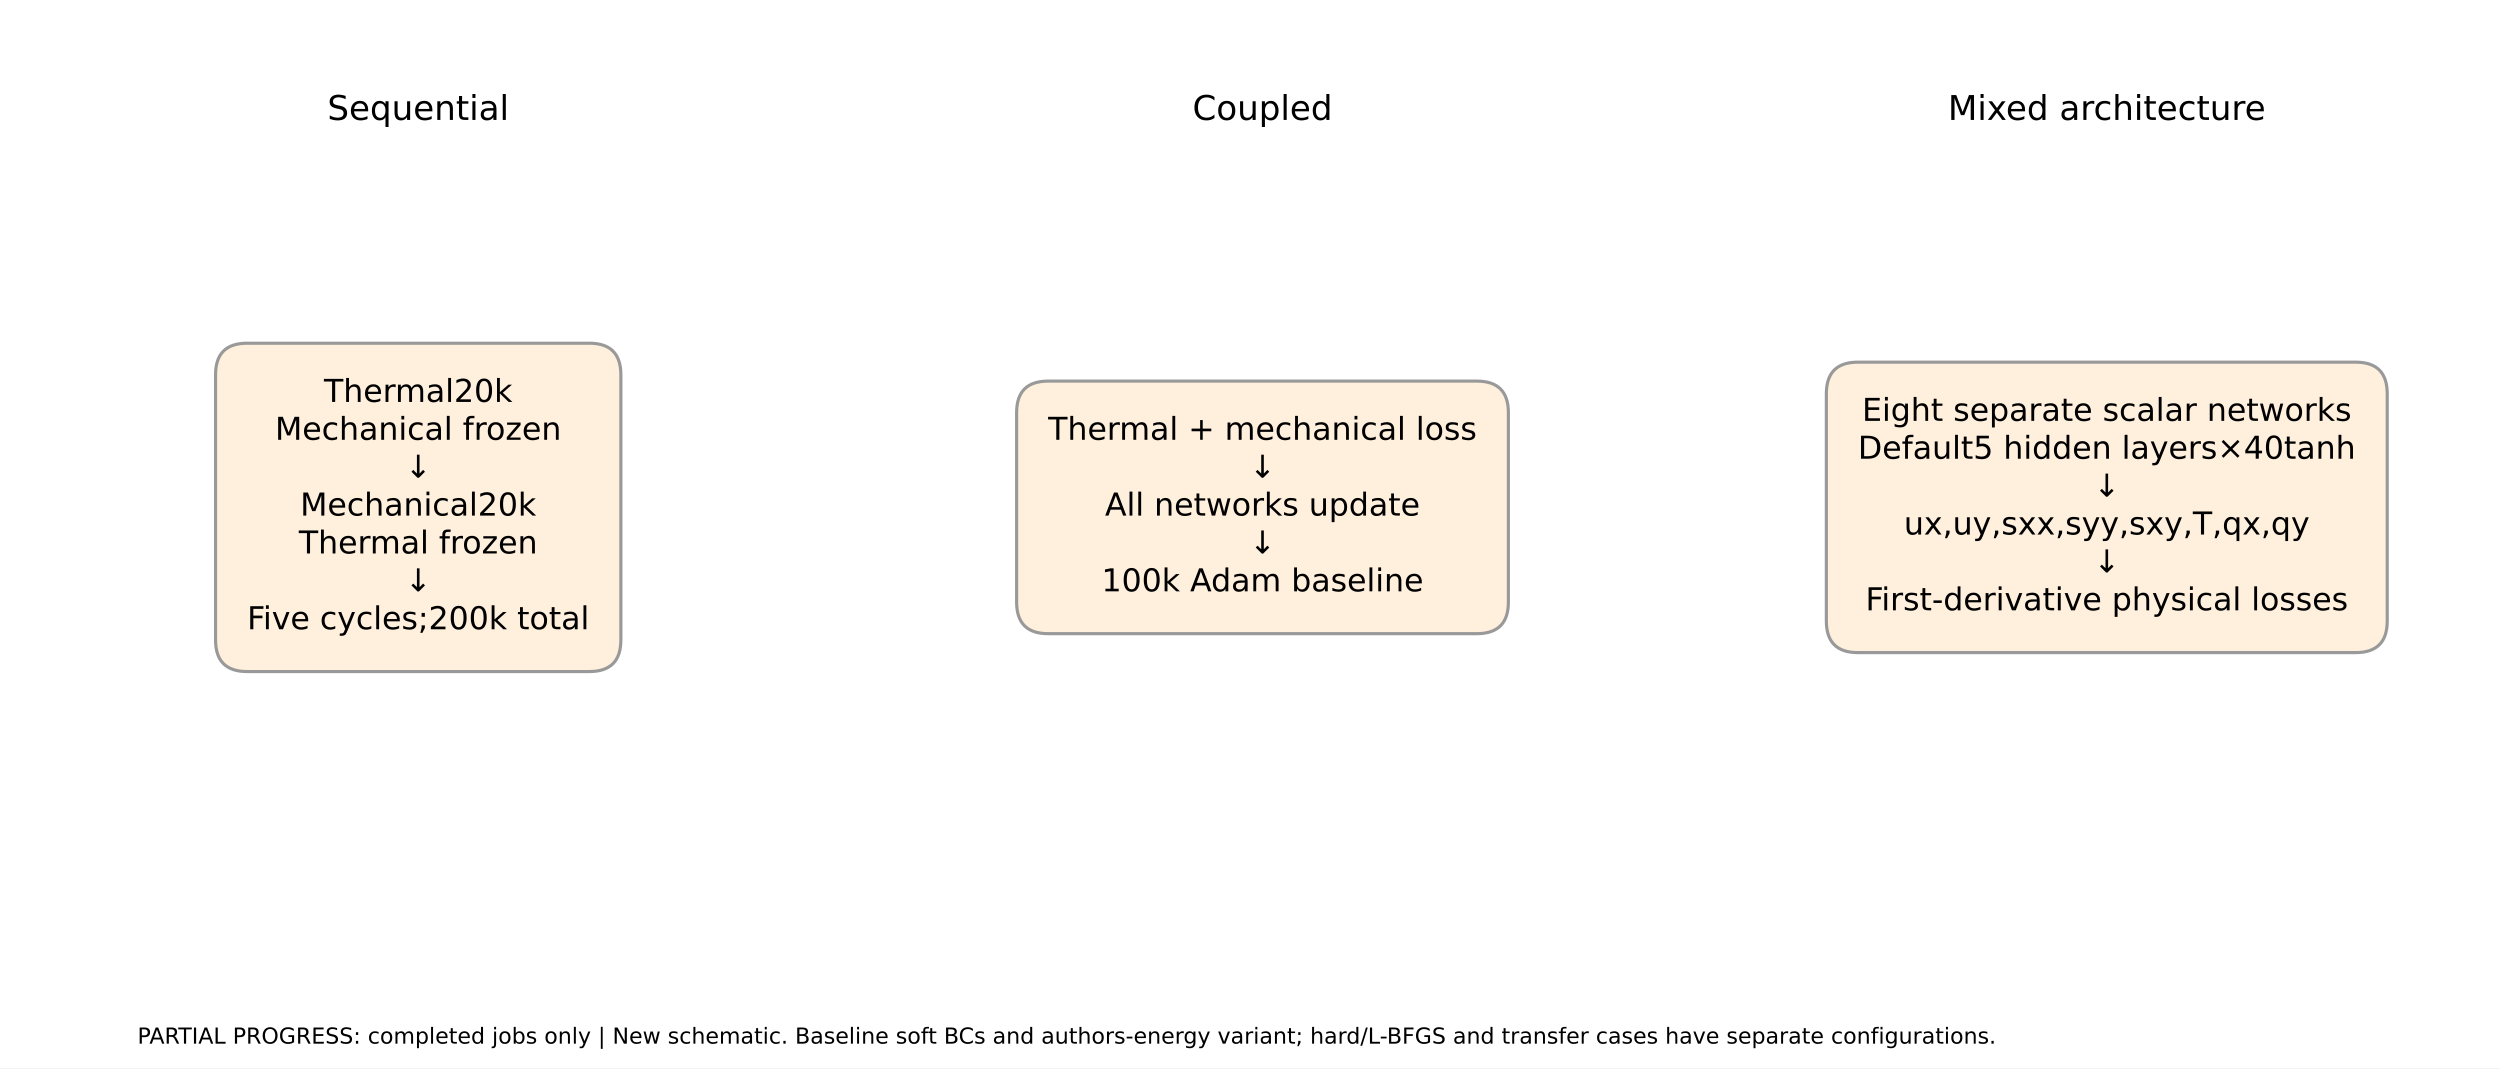
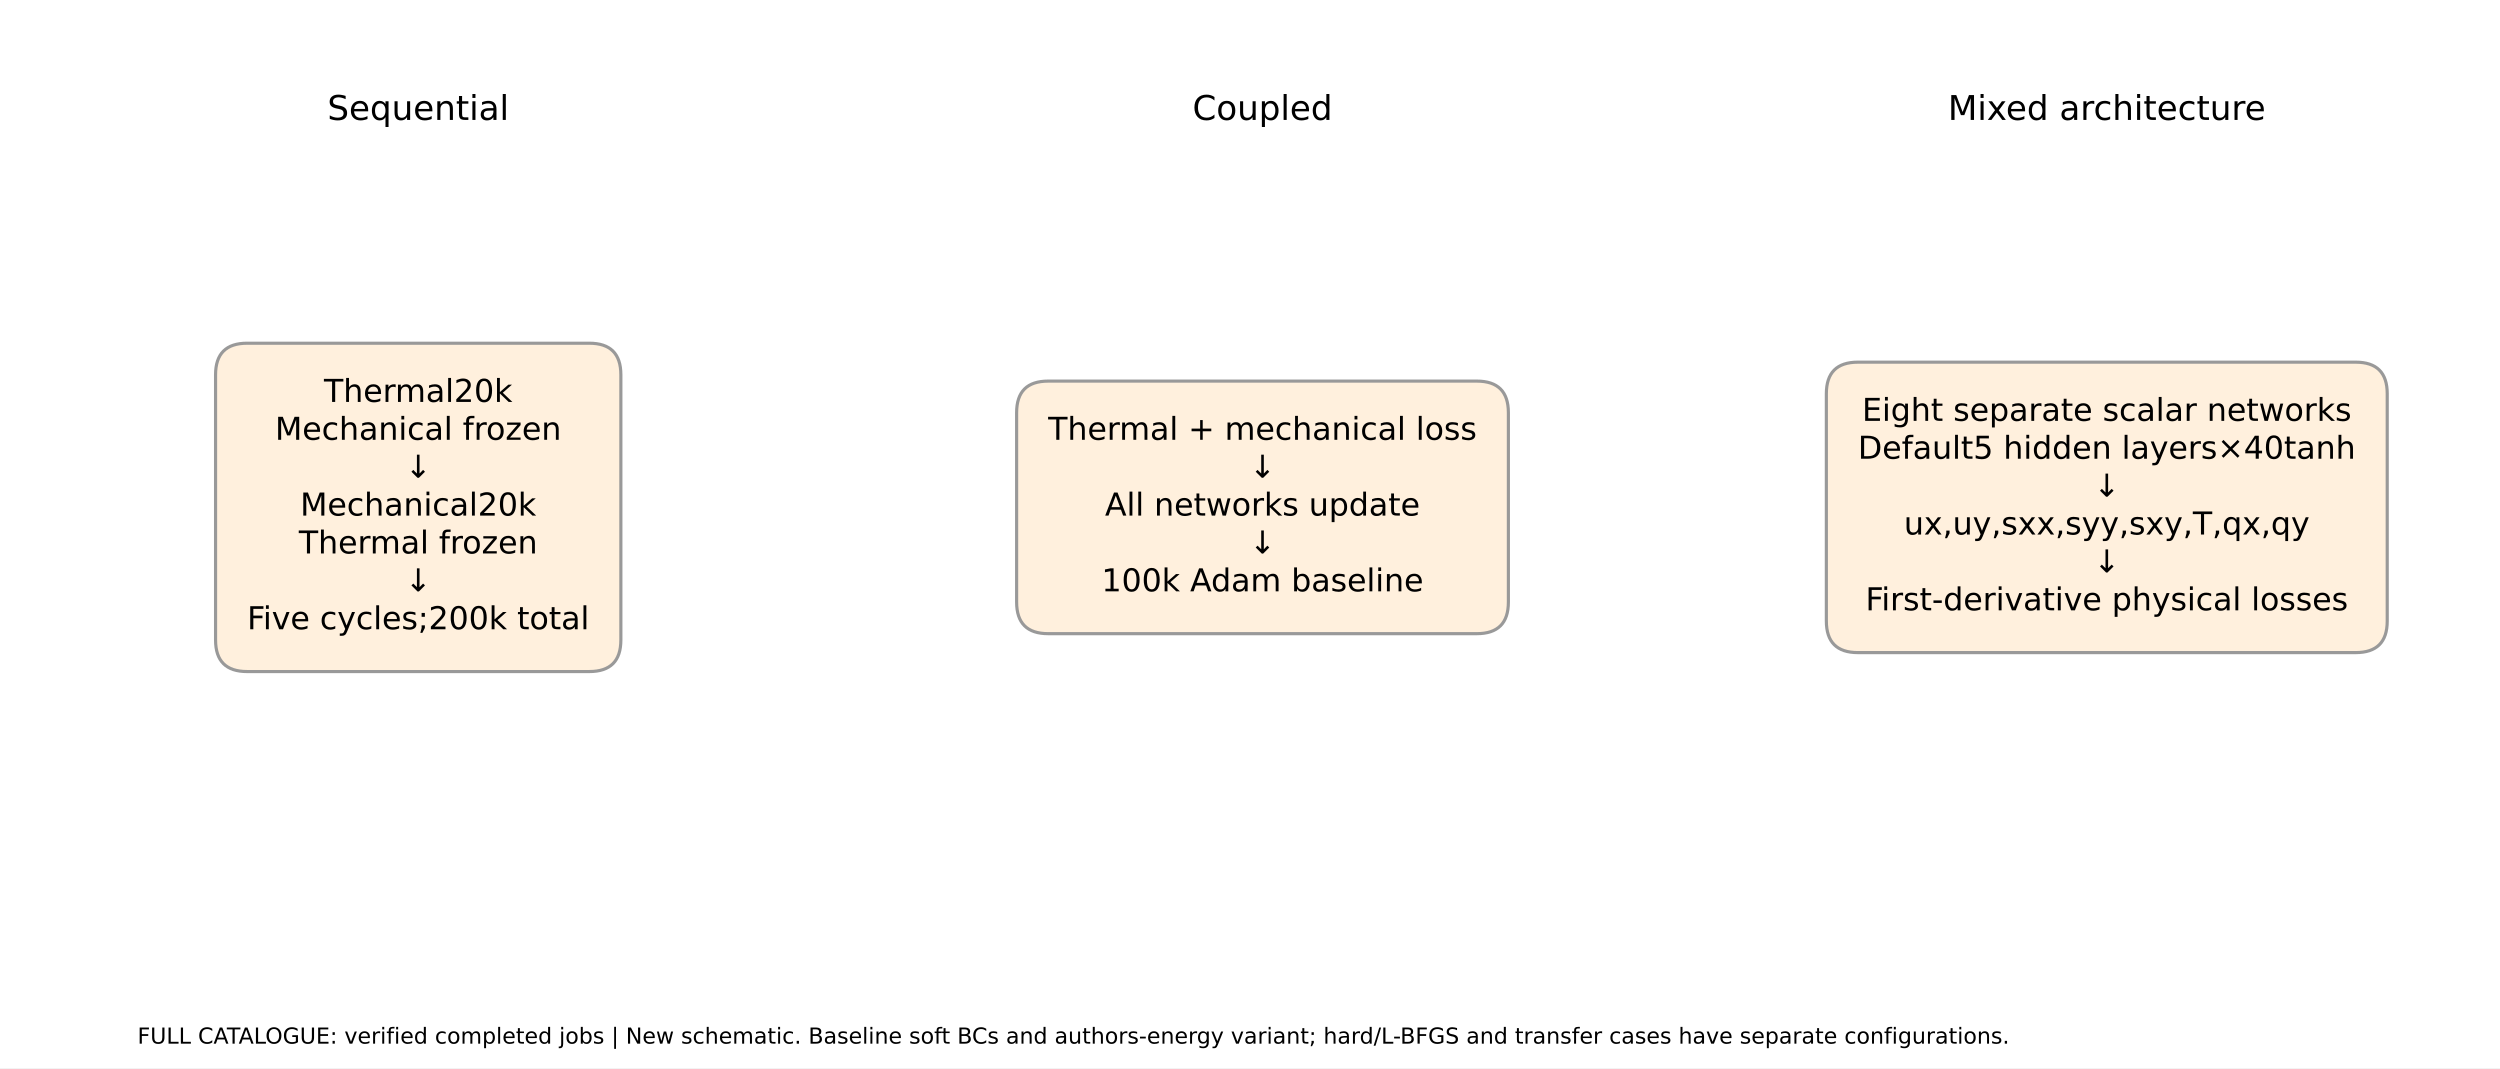
<svg xmlns="http://www.w3.org/2000/svg" width="792pt" height="338.4pt" viewBox="0 0 792 338.4" version="1.1">
  <defs>
    <style type="text/css">*{stroke-linejoin: round; stroke-linecap: butt}</style>
  </defs>
  <g id="figure_1">
    <g id="patch_1">
      <path d="M 0 338.4  L 792 338.4  L 792 0  L 0 0  z " style="fill: #ffffff" />
    </g>
    <g id="axes_1">
      <g id="text_1">
        <g id="patch_2">
          <path d="M 78.289 212.749  L 186.688 212.749  Q 196.688 212.749 196.688 202.749  L 196.688 118.731  Q 196.688 108.731 186.688 108.731  L 78.289 108.731  Q 68.289 108.731 68.289 118.731  L 68.289 202.749  Q 68.289 212.749 78.289 212.749  z " style="fill: #fff0dd; stroke: #999999; stroke-linejoin: miter" />
        </g>
        <text style="font-size: 10px; font-family: 'DejaVu Sans'" transform="translate(102.6399 127.3306)">Thermal20k</text>
        <text style="font-size: 10px; font-family: 'DejaVu Sans'" transform="translate(87.13207 139.3334)">Mechanical frozen</text>
        <text style="font-size: 10px; font-family: 'DejaVu Sans'" transform="translate(128.2985 151.3353)">↓</text>
        <text style="font-size: 10px; font-family: 'DejaVu Sans'" transform="translate(95.0977 163.338)">Mechanical20k</text>
        <text style="font-size: 10px; font-family: 'DejaVu Sans'" transform="translate(94.67426 175.3408)">Thermal frozen</text>
        <text style="font-size: 10px; font-family: 'DejaVu Sans'" transform="translate(128.2985 187.3427)">↓</text>
        <text style="font-size: 10px; font-family: 'DejaVu Sans'" transform="translate(78.28911 199.3455)">Five cycles;200k total</text>
      </g>
      <g id="text_2">
        <text style="font-size: 10.8px; font-family: 'DejaVu Sans'; text-anchor: middle" x="132.488" y="37.992" transform="rotate(-0 132.4883 37.992)">Sequential</text>
      </g>
    </g>
    <g id="axes_2">
      <g id="text_3">
        <g id="patch_3">
          <path d="M 332.065 200.746  L 467.855 200.746  Q 477.855 200.746 477.855 190.746  L 477.855 130.734  Q 477.855 120.734 467.855 120.734  L 332.065 120.734  Q 322.065 120.734 322.065 130.734  L 322.065 190.746  Q 322.065 200.746 332.065 200.746  z " style="fill: #fff0dd; stroke: #999999; stroke-linejoin: miter" />
        </g>
        <text style="font-size: 10px; font-family: 'DejaVu Sans'" transform="translate(332.0655 139.3334)">Thermal + mechanical loss</text>
        <text style="font-size: 10px; font-family: 'DejaVu Sans'" transform="translate(395.7702 151.3353)">↓</text>
        <text style="font-size: 10px; font-family: 'DejaVu Sans'" transform="translate(350.0561 163.338)">All networks update</text>
        <text style="font-size: 10px; font-family: 'DejaVu Sans'" transform="translate(395.7702 175.34)">↓</text>
        <text style="font-size: 10px; font-family: 'DejaVu Sans'" transform="translate(348.9584 187.3427)">100k Adam baseline</text>
      </g>
      <g id="text_4">
        <text style="font-size: 10.8px; font-family: 'DejaVu Sans'; text-anchor: middle" x="399.96" y="37.992" transform="rotate(-0 399.96 37.992)">Coupled</text>
      </g>
    </g>
    <g id="axes_3">
      <g id="text_5">
        <g id="patch_4">
          <path d="M 588.589 206.747  L 746.275 206.747  Q 756.275 206.747 756.275 196.747  L 756.275 124.733  Q 756.275 114.733 746.275 114.733  L 588.589 114.733  Q 578.589 114.733 578.589 124.733  L 578.589 196.747  Q 578.589 206.747 588.589 206.747  z " style="fill: #fff0dd; stroke: #999999; stroke-linejoin: miter" />
        </g>
        <text style="font-size: 10px; font-family: 'DejaVu Sans'" transform="translate(589.9012 133.3324)">Eight separate scalar networks</text>
        <text style="font-size: 10px; font-family: 'DejaVu Sans'" transform="translate(588.5887 145.3351)">Default5 hidden layers×40tanh</text>
        <text style="font-size: 10px; font-family: 'DejaVu Sans'" transform="translate(663.2418 157.3371)">↓</text>
        <text style="font-size: 10px; font-family: 'DejaVu Sans'" transform="translate(603.1606 169.339)">ux,uy,sxx,syy,sxy,T,qx,qy</text>
        <text style="font-size: 10px; font-family: 'DejaVu Sans'" transform="translate(663.2418 181.341)">↓</text>
        <text style="font-size: 10px; font-family: 'DejaVu Sans'" transform="translate(590.9871 193.3437)">First-derivative physical losses</text>
      </g>
      <g id="text_6">
        <text style="font-size: 10.8px; font-family: 'DejaVu Sans'; text-anchor: middle" x="667.432" y="37.992" transform="rotate(-0 667.4317 37.992)">Mixed architecture</text>
      </g>
    </g>
    <g id="text_7">
-       <text style="font-size: 7px; font-family: 'DejaVu Sans'; text-anchor: start" x="43.56" y="330.627" transform="rotate(-0 43.56 330.6272)">PARTIAL PROGRESS: completed jobs only | New schematic. Baseline soft BCs and authors-energy variant; hard/L-BFGS and transfer cases have separate configurations.</text>
+       <text style="font-size: 7px; font-family: 'DejaVu Sans'; text-anchor: start" x="43.56" y="330.627" transform="rotate(-0 43.56 330.6272)">FULL CATALOGUE: verified completed jobs | New schematic. Baseline soft BCs and authors-energy variant; hard/L-BFGS and transfer cases have separate configurations.</text>
    </g>
  </g>
</svg>
